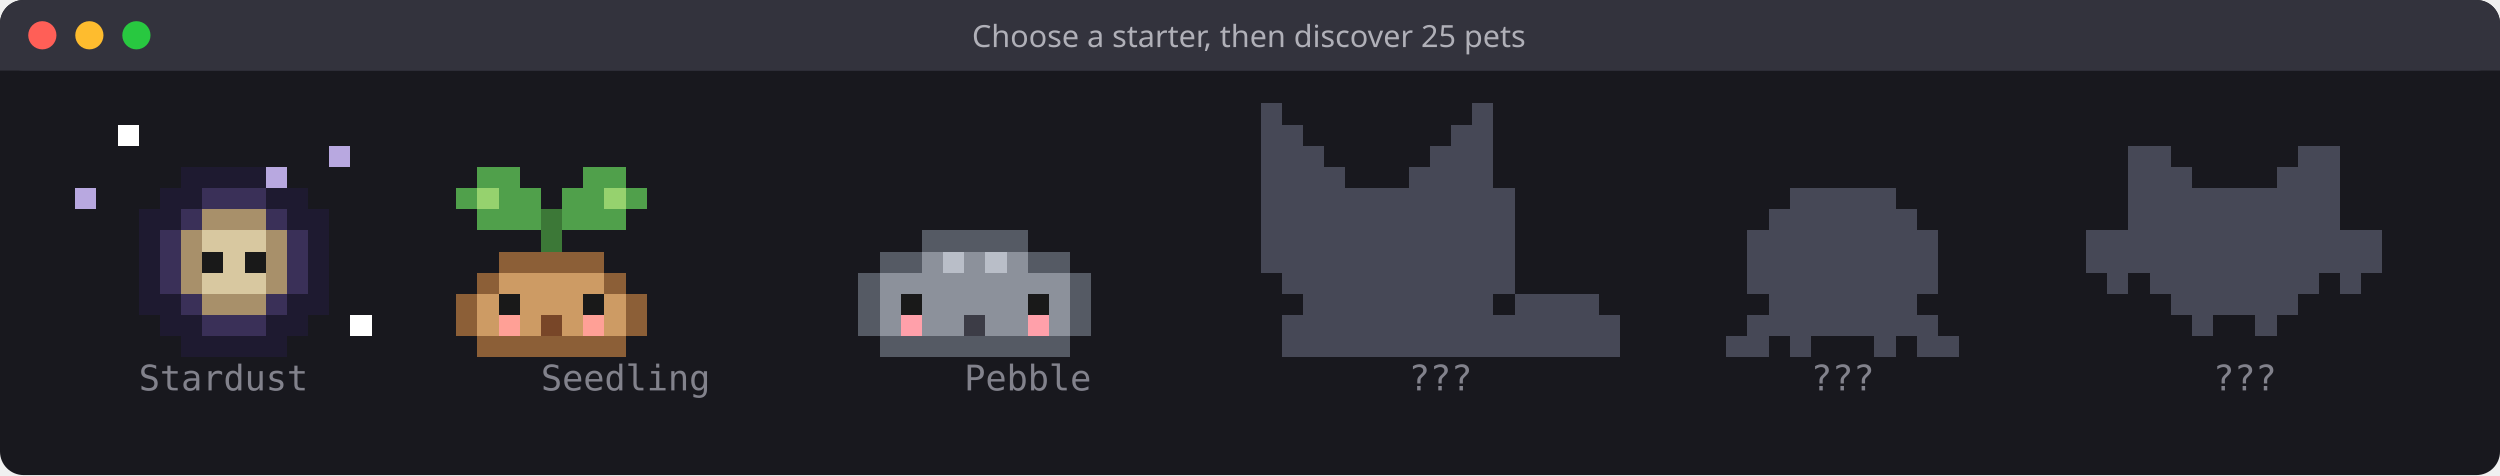
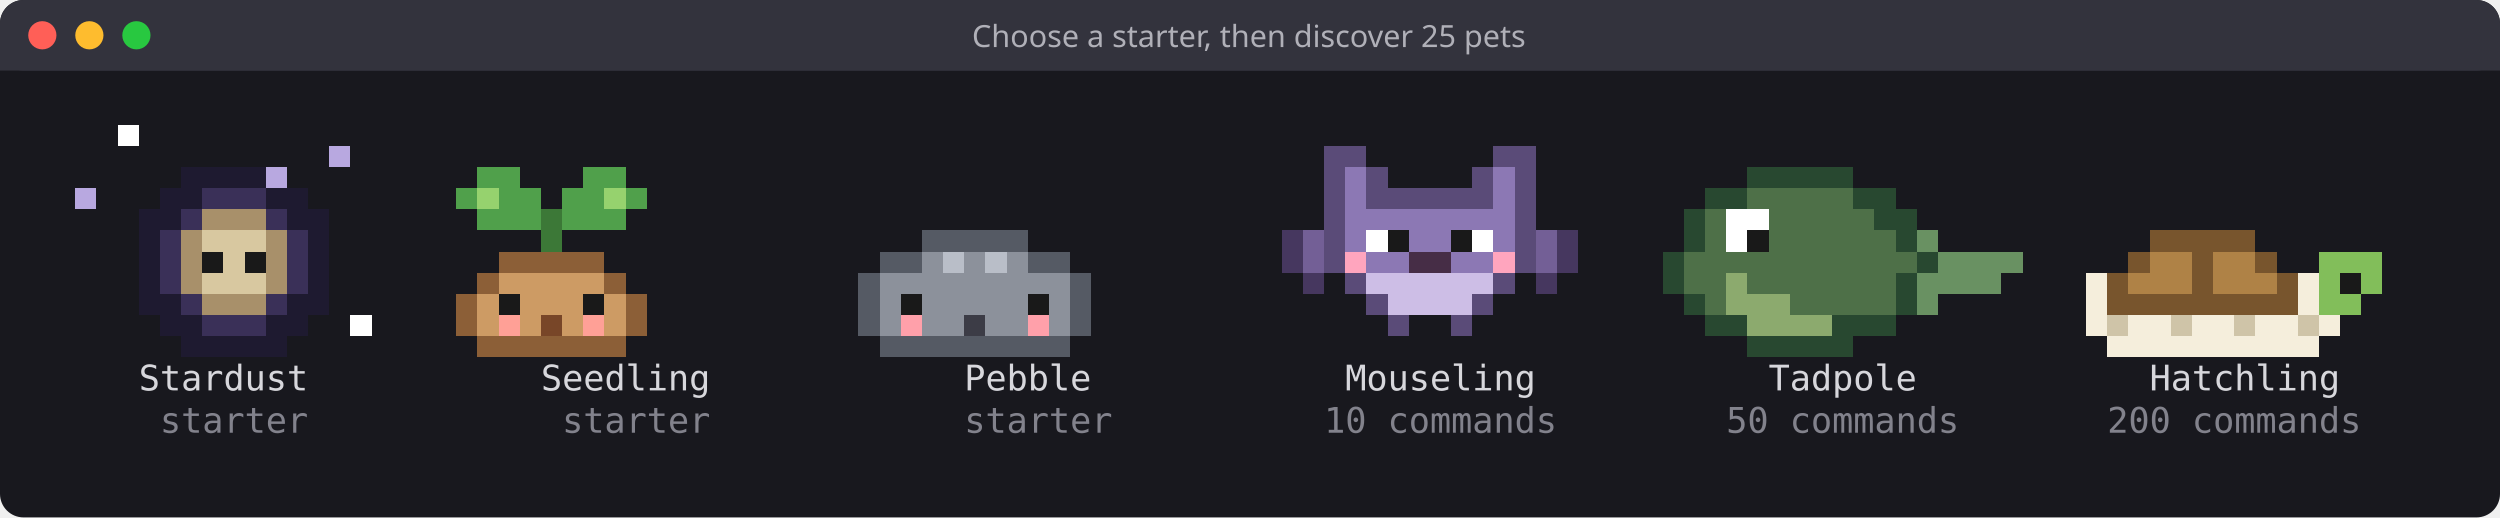
- <svg xmlns="http://www.w3.org/2000/svg" width="1063" height="202" viewBox="0 0 1063 202">
-   <rect width="1063" height="202" rx="10" fill="#18181e" />
+ <svg xmlns="http://www.w3.org/2000/svg" width="1063" height="220" viewBox="0 0 1063 220">
+   <rect width="1063" height="220" rx="10" fill="#18181e" />
  <rect width="1063" height="30" rx="10" fill="#33333d" />
  <rect y="20" width="1063" height="10" fill="#33333d" />
  <circle cx="18" cy="15" r="6" fill="#ff5f57" />
  <circle cx="38" cy="15" r="6" fill="#febc2e" />
  <circle cx="58" cy="15" r="6" fill="#28c840" />
  <text x="531" y="20" fill="#b0b0b8" font-family="sans-serif" font-size="13" text-anchor="middle">Choose a starter, then discover 25 pets</text>
  <g shape-rendering="crispEdges">
    <rect x="50" y="53" width="9" height="9" fill="#ffffff" />
-     <rect x="536" y="44" width="9" height="18" fill="#464856" />
-     <rect x="536" y="44" width="9" height="9" fill="#464856" />
-     <rect x="545" y="53" width="9" height="9" fill="#464856" />
-     <rect x="617" y="53" width="9" height="9" fill="#464856" />
-     <rect x="626" y="44" width="9" height="18" fill="#464856" />
-     <rect x="626" y="44" width="9" height="9" fill="#464856" />
    <rect x="77" y="71" width="9" height="9" fill="#1e1a30" />
    <rect x="86" y="71" width="9" height="9" fill="#1e1a30" />
    <rect x="95" y="71" width="9" height="9" fill="#1e1a30" />
    <rect x="104" y="71" width="9" height="9" fill="#1e1a30" />
    <rect x="113" y="71" width="9" height="9" fill="#b8a8e0" />
    <rect x="140" y="62" width="9" height="9" fill="#b8a8e0" />
    <rect x="203" y="71" width="9" height="9" fill="#50a04b" />
    <rect x="212" y="71" width="9" height="9" fill="#50a04b" />
    <rect x="248" y="71" width="9" height="9" fill="#50a04b" />
    <rect x="257" y="71" width="9" height="9" fill="#50a04b" />
-     <rect x="536" y="62" width="9" height="18" fill="#464856" />
-     <rect x="536" y="62" width="9" height="9" fill="#464856" />
-     <rect x="545" y="62" width="9" height="18" fill="#464856" />
-     <rect x="545" y="62" width="9" height="9" fill="#464856" />
-     <rect x="554" y="62" width="9" height="18" fill="#464856" />
-     <rect x="554" y="62" width="9" height="9" fill="#464856" />
-     <rect x="563" y="71" width="9" height="9" fill="#464856" />
-     <rect x="599" y="71" width="9" height="9" fill="#464856" />
-     <rect x="608" y="62" width="9" height="18" fill="#464856" />
-     <rect x="608" y="62" width="9" height="9" fill="#464856" />
-     <rect x="617" y="62" width="9" height="18" fill="#464856" />
-     <rect x="617" y="62" width="9" height="9" fill="#464856" />
-     <rect x="626" y="62" width="9" height="18" fill="#464856" />
-     <rect x="626" y="62" width="9" height="9" fill="#464856" />
-     <rect x="905" y="62" width="9" height="18" fill="#464856" />
-     <rect x="905" y="62" width="9" height="9" fill="#464856" />
-     <rect x="914" y="62" width="9" height="18" fill="#464856" />
-     <rect x="914" y="62" width="9" height="9" fill="#464856" />
-     <rect x="923" y="71" width="9" height="9" fill="#464856" />
-     <rect x="968" y="71" width="9" height="9" fill="#464856" />
-     <rect x="977" y="62" width="9" height="18" fill="#464856" />
-     <rect x="977" y="62" width="9" height="9" fill="#464856" />
-     <rect x="986" y="62" width="9" height="18" fill="#464856" />
-     <rect x="986" y="62" width="9" height="9" fill="#464856" />
+     <rect x="563" y="62" width="9" height="18" fill="#5a4b78" />
+     <rect x="563" y="62" width="9" height="9" fill="#5a4b78" />
+     <rect x="572" y="62" width="9" height="18" fill="#8c78b4" />
+     <rect x="572" y="62" width="9" height="9" fill="#5a4b78" />
+     <rect x="581" y="71" width="9" height="9" fill="#5a4b78" />
+     <rect x="626" y="71" width="9" height="9" fill="#5a4b78" />
+     <rect x="635" y="62" width="9" height="18" fill="#8c78b4" />
+     <rect x="635" y="62" width="9" height="9" fill="#5a4b78" />
+     <rect x="644" y="62" width="9" height="18" fill="#5a4b78" />
+     <rect x="644" y="62" width="9" height="9" fill="#5a4b78" />
+     <rect x="743" y="71" width="9" height="9" fill="#284830" />
+     <rect x="752" y="71" width="9" height="9" fill="#284830" />
+     <rect x="761" y="71" width="9" height="9" fill="#284830" />
+     <rect x="770" y="71" width="9" height="9" fill="#284830" />
+     <rect x="779" y="71" width="9" height="9" fill="#284830" />
    <rect x="32" y="80" width="9" height="9" fill="#b8a8e0" />
    <rect x="59" y="89" width="9" height="9" fill="#1e1a30" />
    <rect x="68" y="80" width="9" height="18" fill="#1e1a30" />
    <rect x="68" y="80" width="9" height="9" fill="#1e1a30" />
    <rect x="77" y="80" width="9" height="18" fill="#3a3058" />
    <rect x="77" y="80" width="9" height="9" fill="#1e1a30" />
    <rect x="86" y="80" width="9" height="18" fill="#a8906a" />
    <rect x="86" y="80" width="9" height="9" fill="#3a3058" />
    <rect x="95" y="80" width="9" height="18" fill="#a8906a" />
    <rect x="95" y="80" width="9" height="9" fill="#3a3058" />
    <rect x="104" y="80" width="9" height="18" fill="#a8906a" />
    <rect x="104" y="80" width="9" height="9" fill="#3a3058" />
    <rect x="113" y="80" width="9" height="18" fill="#3a3058" />
    <rect x="113" y="80" width="9" height="9" fill="#1e1a30" />
    <rect x="122" y="80" width="9" height="18" fill="#1e1a30" />
    <rect x="122" y="80" width="9" height="9" fill="#1e1a30" />
    <rect x="131" y="89" width="9" height="9" fill="#1e1a30" />
    <rect x="194" y="80" width="9" height="9" fill="#50a04b" />
    <rect x="203" y="80" width="9" height="18" fill="#50a04b" />
    <rect x="203" y="80" width="9" height="9" fill="#96d26e" />
    <rect x="212" y="80" width="9" height="18" fill="#50a04b" />
    <rect x="212" y="80" width="9" height="9" fill="#50a04b" />
    <rect x="221" y="80" width="9" height="18" fill="#50a04b" />
    <rect x="221" y="80" width="9" height="9" fill="#50a04b" />
    <rect x="230" y="89" width="9" height="9" fill="#3c7837" />
    <rect x="239" y="80" width="9" height="18" fill="#50a04b" />
    <rect x="239" y="80" width="9" height="9" fill="#50a04b" />
    <rect x="248" y="80" width="9" height="18" fill="#50a04b" />
    <rect x="248" y="80" width="9" height="9" fill="#50a04b" />
    <rect x="257" y="80" width="9" height="18" fill="#50a04b" />
    <rect x="257" y="80" width="9" height="9" fill="#96d26e" />
    <rect x="266" y="80" width="9" height="9" fill="#50a04b" />
-     <rect x="536" y="80" width="9" height="18" fill="#464856" />
-     <rect x="536" y="80" width="9" height="9" fill="#464856" />
-     <rect x="545" y="80" width="9" height="18" fill="#464856" />
-     <rect x="545" y="80" width="9" height="9" fill="#464856" />
-     <rect x="554" y="80" width="9" height="18" fill="#464856" />
-     <rect x="554" y="80" width="9" height="9" fill="#464856" />
-     <rect x="563" y="80" width="9" height="18" fill="#464856" />
-     <rect x="563" y="80" width="9" height="9" fill="#464856" />
-     <rect x="572" y="80" width="9" height="18" fill="#464856" />
-     <rect x="572" y="80" width="9" height="9" fill="#464856" />
-     <rect x="581" y="80" width="9" height="18" fill="#464856" />
-     <rect x="581" y="80" width="9" height="9" fill="#464856" />
-     <rect x="590" y="80" width="9" height="18" fill="#464856" />
-     <rect x="590" y="80" width="9" height="9" fill="#464856" />
-     <rect x="599" y="80" width="9" height="18" fill="#464856" />
-     <rect x="599" y="80" width="9" height="9" fill="#464856" />
-     <rect x="608" y="80" width="9" height="18" fill="#464856" />
-     <rect x="608" y="80" width="9" height="9" fill="#464856" />
-     <rect x="617" y="80" width="9" height="18" fill="#464856" />
-     <rect x="617" y="80" width="9" height="9" fill="#464856" />
-     <rect x="626" y="80" width="9" height="18" fill="#464856" />
-     <rect x="626" y="80" width="9" height="9" fill="#464856" />
-     <rect x="635" y="80" width="9" height="18" fill="#464856" />
-     <rect x="635" y="80" width="9" height="9" fill="#464856" />
-     <rect x="752" y="89" width="9" height="9" fill="#464856" />
-     <rect x="761" y="80" width="9" height="18" fill="#464856" />
-     <rect x="761" y="80" width="9" height="9" fill="#464856" />
-     <rect x="770" y="80" width="9" height="18" fill="#464856" />
-     <rect x="770" y="80" width="9" height="9" fill="#464856" />
-     <rect x="779" y="80" width="9" height="18" fill="#464856" />
-     <rect x="779" y="80" width="9" height="9" fill="#464856" />
-     <rect x="788" y="80" width="9" height="18" fill="#464856" />
-     <rect x="788" y="80" width="9" height="9" fill="#464856" />
-     <rect x="797" y="80" width="9" height="18" fill="#464856" />
-     <rect x="797" y="80" width="9" height="9" fill="#464856" />
-     <rect x="806" y="89" width="9" height="9" fill="#464856" />
-     <rect x="905" y="80" width="9" height="18" fill="#464856" />
-     <rect x="905" y="80" width="9" height="9" fill="#464856" />
-     <rect x="914" y="80" width="9" height="18" fill="#464856" />
-     <rect x="914" y="80" width="9" height="9" fill="#464856" />
-     <rect x="923" y="80" width="9" height="18" fill="#464856" />
-     <rect x="923" y="80" width="9" height="9" fill="#464856" />
-     <rect x="932" y="80" width="9" height="18" fill="#464856" />
-     <rect x="932" y="80" width="9" height="9" fill="#464856" />
-     <rect x="941" y="80" width="9" height="18" fill="#464856" />
-     <rect x="941" y="80" width="9" height="9" fill="#464856" />
-     <rect x="950" y="80" width="9" height="18" fill="#464856" />
-     <rect x="950" y="80" width="9" height="9" fill="#464856" />
-     <rect x="959" y="80" width="9" height="18" fill="#464856" />
-     <rect x="959" y="80" width="9" height="9" fill="#464856" />
-     <rect x="968" y="80" width="9" height="18" fill="#464856" />
-     <rect x="968" y="80" width="9" height="9" fill="#464856" />
-     <rect x="977" y="80" width="9" height="18" fill="#464856" />
-     <rect x="977" y="80" width="9" height="9" fill="#464856" />
-     <rect x="986" y="80" width="9" height="18" fill="#464856" />
-     <rect x="986" y="80" width="9" height="9" fill="#464856" />
+     <rect x="563" y="80" width="9" height="18" fill="#5a4b78" />
+     <rect x="563" y="80" width="9" height="9" fill="#5a4b78" />
+     <rect x="572" y="80" width="9" height="18" fill="#8c78b4" />
+     <rect x="572" y="80" width="9" height="9" fill="#8c78b4" />
+     <rect x="581" y="80" width="9" height="18" fill="#8c78b4" />
+     <rect x="581" y="80" width="9" height="9" fill="#5a4b78" />
+     <rect x="590" y="80" width="9" height="18" fill="#8c78b4" />
+     <rect x="590" y="80" width="9" height="9" fill="#5a4b78" />
+     <rect x="599" y="80" width="9" height="18" fill="#8c78b4" />
+     <rect x="599" y="80" width="9" height="9" fill="#5a4b78" />
+     <rect x="608" y="80" width="9" height="18" fill="#8c78b4" />
+     <rect x="608" y="80" width="9" height="9" fill="#5a4b78" />
+     <rect x="617" y="80" width="9" height="18" fill="#8c78b4" />
+     <rect x="617" y="80" width="9" height="9" fill="#5a4b78" />
+     <rect x="626" y="80" width="9" height="18" fill="#8c78b4" />
+     <rect x="626" y="80" width="9" height="9" fill="#5a4b78" />
+     <rect x="635" y="80" width="9" height="18" fill="#8c78b4" />
+     <rect x="635" y="80" width="9" height="9" fill="#8c78b4" />
+     <rect x="644" y="80" width="9" height="18" fill="#5a4b78" />
+     <rect x="644" y="80" width="9" height="9" fill="#5a4b78" />
+     <rect x="716" y="89" width="9" height="9" fill="#284830" />
+     <rect x="725" y="80" width="9" height="18" fill="#4e7048" />
+     <rect x="725" y="80" width="9" height="9" fill="#284830" />
+     <rect x="734" y="80" width="9" height="18" fill="#ffffff" />
+     <rect x="734" y="80" width="9" height="9" fill="#284830" />
+     <rect x="743" y="80" width="9" height="18" fill="#ffffff" />
+     <rect x="743" y="80" width="9" height="9" fill="#4e7048" />
+     <rect x="752" y="80" width="9" height="18" fill="#4e7048" />
+     <rect x="752" y="80" width="9" height="9" fill="#4e7048" />
+     <rect x="761" y="80" width="9" height="18" fill="#4e7048" />
+     <rect x="761" y="80" width="9" height="9" fill="#4e7048" />
+     <rect x="770" y="80" width="9" height="18" fill="#4e7048" />
+     <rect x="770" y="80" width="9" height="9" fill="#4e7048" />
+     <rect x="779" y="80" width="9" height="18" fill="#4e7048" />
+     <rect x="779" y="80" width="9" height="9" fill="#4e7048" />
+     <rect x="788" y="80" width="9" height="18" fill="#4e7048" />
+     <rect x="788" y="80" width="9" height="9" fill="#284830" />
+     <rect x="797" y="80" width="9" height="18" fill="#284830" />
+     <rect x="797" y="80" width="9" height="9" fill="#284830" />
+     <rect x="806" y="89" width="9" height="9" fill="#284830" />
    <rect x="59" y="98" width="9" height="18" fill="#1e1a30" />
    <rect x="59" y="98" width="9" height="9" fill="#1e1a30" />
    <rect x="68" y="98" width="9" height="18" fill="#3a3058" />
    <rect x="68" y="98" width="9" height="9" fill="#3a3058" />
    <rect x="77" y="98" width="9" height="18" fill="#a8906a" />
    <rect x="77" y="98" width="9" height="9" fill="#a8906a" />
    <rect x="86" y="98" width="9" height="18" fill="#191919" />
    <rect x="86" y="98" width="9" height="9" fill="#d8c8a0" />
    <rect x="95" y="98" width="9" height="18" fill="#d8c8a0" />
    <rect x="95" y="98" width="9" height="9" fill="#d8c8a0" />
    <rect x="104" y="98" width="9" height="18" fill="#191919" />
    <rect x="104" y="98" width="9" height="9" fill="#d8c8a0" />
    <rect x="113" y="98" width="9" height="18" fill="#a8906a" />
    <rect x="113" y="98" width="9" height="9" fill="#a8906a" />
    <rect x="122" y="98" width="9" height="18" fill="#3a3058" />
    <rect x="122" y="98" width="9" height="9" fill="#3a3058" />
    <rect x="131" y="98" width="9" height="18" fill="#1e1a30" />
    <rect x="131" y="98" width="9" height="9" fill="#1e1a30" />
    <rect x="212" y="107" width="9" height="9" fill="#8c5f37" />
    <rect x="221" y="107" width="9" height="9" fill="#8c5f37" />
    <rect x="230" y="98" width="9" height="18" fill="#8c5f37" />
    <rect x="230" y="98" width="9" height="9" fill="#3c7837" />
    <rect x="239" y="107" width="9" height="9" fill="#8c5f37" />
    <rect x="248" y="107" width="9" height="9" fill="#8c5f37" />
    <rect x="374" y="107" width="9" height="9" fill="#555a64" />
    <rect x="383" y="107" width="9" height="9" fill="#555a64" />
    <rect x="392" y="98" width="9" height="18" fill="#8c919b" />
    <rect x="392" y="98" width="9" height="9" fill="#555a64" />
    <rect x="401" y="98" width="9" height="18" fill="#b9bec8" />
    <rect x="401" y="98" width="9" height="9" fill="#555a64" />
    <rect x="410" y="98" width="9" height="18" fill="#8c919b" />
    <rect x="410" y="98" width="9" height="9" fill="#555a64" />
    <rect x="419" y="98" width="9" height="18" fill="#b9bec8" />
    <rect x="419" y="98" width="9" height="9" fill="#555a64" />
    <rect x="428" y="98" width="9" height="18" fill="#8c919b" />
    <rect x="428" y="98" width="9" height="9" fill="#555a64" />
    <rect x="437" y="107" width="9" height="9" fill="#555a64" />
    <rect x="446" y="107" width="9" height="9" fill="#555a64" />
-     <rect x="536" y="98" width="9" height="18" fill="#464856" />
-     <rect x="536" y="98" width="9" height="9" fill="#464856" />
-     <rect x="545" y="98" width="9" height="18" fill="#464856" />
-     <rect x="545" y="98" width="9" height="9" fill="#464856" />
-     <rect x="554" y="98" width="9" height="18" fill="#464856" />
-     <rect x="554" y="98" width="9" height="9" fill="#464856" />
-     <rect x="563" y="98" width="9" height="18" fill="#464856" />
-     <rect x="563" y="98" width="9" height="9" fill="#464856" />
-     <rect x="572" y="98" width="9" height="18" fill="#464856" />
-     <rect x="572" y="98" width="9" height="9" fill="#464856" />
-     <rect x="581" y="98" width="9" height="18" fill="#464856" />
-     <rect x="581" y="98" width="9" height="9" fill="#464856" />
-     <rect x="590" y="98" width="9" height="18" fill="#464856" />
-     <rect x="590" y="98" width="9" height="9" fill="#464856" />
-     <rect x="599" y="98" width="9" height="18" fill="#464856" />
-     <rect x="599" y="98" width="9" height="9" fill="#464856" />
-     <rect x="608" y="98" width="9" height="18" fill="#464856" />
-     <rect x="608" y="98" width="9" height="9" fill="#464856" />
-     <rect x="617" y="98" width="9" height="18" fill="#464856" />
-     <rect x="617" y="98" width="9" height="9" fill="#464856" />
-     <rect x="626" y="98" width="9" height="18" fill="#464856" />
-     <rect x="626" y="98" width="9" height="9" fill="#464856" />
-     <rect x="635" y="98" width="9" height="18" fill="#464856" />
-     <rect x="635" y="98" width="9" height="9" fill="#464856" />
-     <rect x="743" y="98" width="9" height="18" fill="#464856" />
-     <rect x="743" y="98" width="9" height="9" fill="#464856" />
-     <rect x="752" y="98" width="9" height="18" fill="#464856" />
-     <rect x="752" y="98" width="9" height="9" fill="#464856" />
-     <rect x="761" y="98" width="9" height="18" fill="#464856" />
-     <rect x="761" y="98" width="9" height="9" fill="#464856" />
-     <rect x="770" y="98" width="9" height="18" fill="#464856" />
-     <rect x="770" y="98" width="9" height="9" fill="#464856" />
-     <rect x="779" y="98" width="9" height="18" fill="#464856" />
-     <rect x="779" y="98" width="9" height="9" fill="#464856" />
-     <rect x="788" y="98" width="9" height="18" fill="#464856" />
-     <rect x="788" y="98" width="9" height="9" fill="#464856" />
-     <rect x="797" y="98" width="9" height="18" fill="#464856" />
-     <rect x="797" y="98" width="9" height="9" fill="#464856" />
-     <rect x="806" y="98" width="9" height="18" fill="#464856" />
-     <rect x="806" y="98" width="9" height="9" fill="#464856" />
-     <rect x="815" y="98" width="9" height="18" fill="#464856" />
-     <rect x="815" y="98" width="9" height="9" fill="#464856" />
-     <rect x="887" y="98" width="9" height="18" fill="#464856" />
-     <rect x="887" y="98" width="9" height="9" fill="#464856" />
-     <rect x="896" y="98" width="9" height="18" fill="#464856" />
-     <rect x="896" y="98" width="9" height="9" fill="#464856" />
-     <rect x="905" y="98" width="9" height="18" fill="#464856" />
-     <rect x="905" y="98" width="9" height="9" fill="#464856" />
-     <rect x="914" y="98" width="9" height="18" fill="#464856" />
-     <rect x="914" y="98" width="9" height="9" fill="#464856" />
-     <rect x="923" y="98" width="9" height="18" fill="#464856" />
-     <rect x="923" y="98" width="9" height="9" fill="#464856" />
-     <rect x="932" y="98" width="9" height="18" fill="#464856" />
-     <rect x="932" y="98" width="9" height="9" fill="#464856" />
-     <rect x="941" y="98" width="9" height="18" fill="#464856" />
-     <rect x="941" y="98" width="9" height="9" fill="#464856" />
-     <rect x="950" y="98" width="9" height="18" fill="#464856" />
-     <rect x="950" y="98" width="9" height="9" fill="#464856" />
-     <rect x="959" y="98" width="9" height="18" fill="#464856" />
-     <rect x="959" y="98" width="9" height="9" fill="#464856" />
-     <rect x="968" y="98" width="9" height="18" fill="#464856" />
-     <rect x="968" y="98" width="9" height="9" fill="#464856" />
-     <rect x="977" y="98" width="9" height="18" fill="#464856" />
-     <rect x="977" y="98" width="9" height="9" fill="#464856" />
-     <rect x="986" y="98" width="9" height="18" fill="#464856" />
-     <rect x="986" y="98" width="9" height="9" fill="#464856" />
-     <rect x="995" y="98" width="9" height="18" fill="#464856" />
-     <rect x="995" y="98" width="9" height="9" fill="#464856" />
-     <rect x="1004" y="98" width="9" height="18" fill="#464856" />
-     <rect x="1004" y="98" width="9" height="9" fill="#464856" />
+     <rect x="545" y="98" width="9" height="18" fill="#46375f" />
+     <rect x="545" y="98" width="9" height="9" fill="#46375f" />
+     <rect x="554" y="98" width="9" height="18" fill="#735f96" />
+     <rect x="554" y="98" width="9" height="9" fill="#735f96" />
+     <rect x="563" y="98" width="9" height="18" fill="#5a4b78" />
+     <rect x="563" y="98" width="9" height="9" fill="#5a4b78" />
+     <rect x="572" y="98" width="9" height="18" fill="#ffa5be" />
+     <rect x="572" y="98" width="9" height="9" fill="#8c78b4" />
+     <rect x="581" y="98" width="9" height="18" fill="#8c78b4" />
+     <rect x="581" y="98" width="9" height="9" fill="#ffffff" />
+     <rect x="590" y="98" width="9" height="18" fill="#8c78b4" />
+     <rect x="590" y="98" width="9" height="9" fill="#191919" />
+     <rect x="599" y="98" width="9" height="18" fill="#462d46" />
+     <rect x="599" y="98" width="9" height="9" fill="#8c78b4" />
+     <rect x="608" y="98" width="9" height="18" fill="#462d46" />
+     <rect x="608" y="98" width="9" height="9" fill="#8c78b4" />
+     <rect x="617" y="98" width="9" height="18" fill="#8c78b4" />
+     <rect x="617" y="98" width="9" height="9" fill="#191919" />
+     <rect x="626" y="98" width="9" height="18" fill="#8c78b4" />
+     <rect x="626" y="98" width="9" height="9" fill="#ffffff" />
+     <rect x="635" y="98" width="9" height="18" fill="#ffa5be" />
+     <rect x="635" y="98" width="9" height="9" fill="#8c78b4" />
+     <rect x="644" y="98" width="9" height="18" fill="#5a4b78" />
+     <rect x="644" y="98" width="9" height="9" fill="#5a4b78" />
+     <rect x="653" y="98" width="9" height="18" fill="#735f96" />
+     <rect x="653" y="98" width="9" height="9" fill="#735f96" />
+     <rect x="662" y="98" width="9" height="18" fill="#46375f" />
+     <rect x="662" y="98" width="9" height="9" fill="#46375f" />
+     <rect x="707" y="107" width="9" height="9" fill="#284830" />
+     <rect x="716" y="98" width="9" height="18" fill="#4e7048" />
+     <rect x="716" y="98" width="9" height="9" fill="#284830" />
+     <rect x="725" y="98" width="9" height="18" fill="#4e7048" />
+     <rect x="725" y="98" width="9" height="9" fill="#4e7048" />
+     <rect x="734" y="98" width="9" height="18" fill="#4e7048" />
+     <rect x="734" y="98" width="9" height="9" fill="#ffffff" />
+     <rect x="743" y="98" width="9" height="18" fill="#4e7048" />
+     <rect x="743" y="98" width="9" height="9" fill="#191919" />
+     <rect x="752" y="98" width="9" height="18" fill="#4e7048" />
+     <rect x="752" y="98" width="9" height="9" fill="#4e7048" />
+     <rect x="761" y="98" width="9" height="18" fill="#4e7048" />
+     <rect x="761" y="98" width="9" height="9" fill="#4e7048" />
+     <rect x="770" y="98" width="9" height="18" fill="#4e7048" />
+     <rect x="770" y="98" width="9" height="9" fill="#4e7048" />
+     <rect x="779" y="98" width="9" height="18" fill="#4e7048" />
+     <rect x="779" y="98" width="9" height="9" fill="#4e7048" />
+     <rect x="788" y="98" width="9" height="18" fill="#4e7048" />
+     <rect x="788" y="98" width="9" height="9" fill="#4e7048" />
+     <rect x="797" y="98" width="9" height="18" fill="#4e7048" />
+     <rect x="797" y="98" width="9" height="9" fill="#4e7048" />
+     <rect x="806" y="98" width="9" height="18" fill="#4e7048" />
+     <rect x="806" y="98" width="9" height="9" fill="#284830" />
+     <rect x="815" y="98" width="9" height="18" fill="#284830" />
+     <rect x="815" y="98" width="9" height="9" fill="#699162" />
+     <rect x="824" y="107" width="9" height="9" fill="#699162" />
+     <rect x="833" y="107" width="9" height="9" fill="#699162" />
+     <rect x="842" y="107" width="9" height="9" fill="#699162" />
+     <rect x="851" y="107" width="9" height="9" fill="#699162" />
+     <rect x="905" y="107" width="9" height="9" fill="#78552d" />
+     <rect x="914" y="98" width="9" height="18" fill="#af8246" />
+     <rect x="914" y="98" width="9" height="9" fill="#78552d" />
+     <rect x="923" y="98" width="9" height="18" fill="#af8246" />
+     <rect x="923" y="98" width="9" height="9" fill="#78552d" />
+     <rect x="932" y="98" width="9" height="18" fill="#78552d" />
+     <rect x="932" y="98" width="9" height="9" fill="#78552d" />
+     <rect x="941" y="98" width="9" height="18" fill="#af8246" />
+     <rect x="941" y="98" width="9" height="9" fill="#78552d" />
+     <rect x="950" y="98" width="9" height="18" fill="#af8246" />
+     <rect x="950" y="98" width="9" height="9" fill="#78552d" />
+     <rect x="959" y="107" width="9" height="9" fill="#78552d" />
+     <rect x="986" y="107" width="9" height="9" fill="#82be5a" />
+     <rect x="995" y="107" width="9" height="9" fill="#82be5a" />
+     <rect x="1004" y="107" width="9" height="9" fill="#82be5a" />
    <rect x="59" y="116" width="9" height="18" fill="#1e1a30" />
    <rect x="59" y="116" width="9" height="9" fill="#1e1a30" />
    <rect x="68" y="116" width="9" height="18" fill="#1e1a30" />
    <rect x="68" y="116" width="9" height="9" fill="#3a3058" />
    <rect x="77" y="116" width="9" height="18" fill="#3a3058" />
    <rect x="77" y="116" width="9" height="9" fill="#a8906a" />
    <rect x="86" y="116" width="9" height="18" fill="#a8906a" />
    <rect x="86" y="116" width="9" height="9" fill="#d8c8a0" />
    <rect x="95" y="116" width="9" height="18" fill="#a8906a" />
    <rect x="95" y="116" width="9" height="9" fill="#d8c8a0" />
    <rect x="104" y="116" width="9" height="18" fill="#a8906a" />
    <rect x="104" y="116" width="9" height="9" fill="#d8c8a0" />
    <rect x="113" y="116" width="9" height="18" fill="#3a3058" />
    <rect x="113" y="116" width="9" height="9" fill="#a8906a" />
    <rect x="122" y="116" width="9" height="18" fill="#1e1a30" />
    <rect x="122" y="116" width="9" height="9" fill="#3a3058" />
    <rect x="131" y="116" width="9" height="18" fill="#1e1a30" />
    <rect x="131" y="116" width="9" height="9" fill="#1e1a30" />
    <rect x="194" y="125" width="9" height="9" fill="#8c5f37" />
    <rect x="203" y="116" width="9" height="18" fill="#cd9b64" />
    <rect x="203" y="116" width="9" height="9" fill="#8c5f37" />
    <rect x="212" y="116" width="9" height="18" fill="#191919" />
    <rect x="212" y="116" width="9" height="9" fill="#cd9b64" />
    <rect x="221" y="116" width="9" height="18" fill="#cd9b64" />
    <rect x="221" y="116" width="9" height="9" fill="#cd9b64" />
    <rect x="230" y="116" width="9" height="18" fill="#cd9b64" />
    <rect x="230" y="116" width="9" height="9" fill="#cd9b64" />
    <rect x="239" y="116" width="9" height="18" fill="#cd9b64" />
    <rect x="239" y="116" width="9" height="9" fill="#cd9b64" />
    <rect x="248" y="116" width="9" height="18" fill="#191919" />
    <rect x="248" y="116" width="9" height="9" fill="#cd9b64" />
    <rect x="257" y="116" width="9" height="18" fill="#cd9b64" />
    <rect x="257" y="116" width="9" height="9" fill="#8c5f37" />
    <rect x="266" y="125" width="9" height="9" fill="#8c5f37" />
    <rect x="365" y="116" width="9" height="18" fill="#555a64" />
    <rect x="365" y="116" width="9" height="9" fill="#555a64" />
    <rect x="374" y="116" width="9" height="18" fill="#8c919b" />
    <rect x="374" y="116" width="9" height="9" fill="#8c919b" />
    <rect x="383" y="116" width="9" height="18" fill="#191919" />
    <rect x="383" y="116" width="9" height="9" fill="#8c919b" />
    <rect x="392" y="116" width="9" height="18" fill="#8c919b" />
    <rect x="392" y="116" width="9" height="9" fill="#8c919b" />
    <rect x="401" y="116" width="9" height="18" fill="#8c919b" />
    <rect x="401" y="116" width="9" height="9" fill="#8c919b" />
    <rect x="410" y="116" width="9" height="18" fill="#8c919b" />
    <rect x="410" y="116" width="9" height="9" fill="#8c919b" />
    <rect x="419" y="116" width="9" height="18" fill="#8c919b" />
    <rect x="419" y="116" width="9" height="9" fill="#8c919b" />
    <rect x="428" y="116" width="9" height="18" fill="#8c919b" />
    <rect x="428" y="116" width="9" height="9" fill="#8c919b" />
    <rect x="437" y="116" width="9" height="18" fill="#191919" />
    <rect x="437" y="116" width="9" height="9" fill="#8c919b" />
    <rect x="446" y="116" width="9" height="18" fill="#8c919b" />
    <rect x="446" y="116" width="9" height="9" fill="#8c919b" />
    <rect x="455" y="116" width="9" height="18" fill="#555a64" />
    <rect x="455" y="116" width="9" height="9" fill="#555a64" />
-     <rect x="545" y="116" width="9" height="9" fill="#464856" />
-     <rect x="554" y="116" width="9" height="18" fill="#464856" />
-     <rect x="554" y="116" width="9" height="9" fill="#464856" />
-     <rect x="563" y="116" width="9" height="18" fill="#464856" />
-     <rect x="563" y="116" width="9" height="9" fill="#464856" />
-     <rect x="572" y="116" width="9" height="18" fill="#464856" />
-     <rect x="572" y="116" width="9" height="9" fill="#464856" />
-     <rect x="581" y="116" width="9" height="18" fill="#464856" />
-     <rect x="581" y="116" width="9" height="9" fill="#464856" />
-     <rect x="590" y="116" width="9" height="18" fill="#464856" />
-     <rect x="590" y="116" width="9" height="9" fill="#464856" />
-     <rect x="599" y="116" width="9" height="18" fill="#464856" />
-     <rect x="599" y="116" width="9" height="9" fill="#464856" />
-     <rect x="608" y="116" width="9" height="18" fill="#464856" />
-     <rect x="608" y="116" width="9" height="9" fill="#464856" />
-     <rect x="617" y="116" width="9" height="18" fill="#464856" />
-     <rect x="617" y="116" width="9" height="9" fill="#464856" />
-     <rect x="626" y="116" width="9" height="18" fill="#464856" />
-     <rect x="626" y="116" width="9" height="9" fill="#464856" />
-     <rect x="635" y="116" width="9" height="9" fill="#464856" />
-     <rect x="644" y="125" width="9" height="9" fill="#464856" />
-     <rect x="653" y="125" width="9" height="9" fill="#464856" />
-     <rect x="662" y="125" width="9" height="9" fill="#464856" />
-     <rect x="671" y="125" width="9" height="9" fill="#464856" />
-     <rect x="743" y="116" width="9" height="9" fill="#464856" />
-     <rect x="752" y="116" width="9" height="18" fill="#464856" />
-     <rect x="752" y="116" width="9" height="9" fill="#464856" />
-     <rect x="761" y="116" width="9" height="18" fill="#464856" />
-     <rect x="761" y="116" width="9" height="9" fill="#464856" />
-     <rect x="770" y="116" width="9" height="18" fill="#464856" />
-     <rect x="770" y="116" width="9" height="9" fill="#464856" />
-     <rect x="779" y="116" width="9" height="18" fill="#464856" />
-     <rect x="779" y="116" width="9" height="9" fill="#464856" />
-     <rect x="788" y="116" width="9" height="18" fill="#464856" />
-     <rect x="788" y="116" width="9" height="9" fill="#464856" />
-     <rect x="797" y="116" width="9" height="18" fill="#464856" />
-     <rect x="797" y="116" width="9" height="9" fill="#464856" />
-     <rect x="806" y="116" width="9" height="18" fill="#464856" />
-     <rect x="806" y="116" width="9" height="9" fill="#464856" />
-     <rect x="815" y="116" width="9" height="9" fill="#464856" />
-     <rect x="896" y="116" width="9" height="9" fill="#464856" />
-     <rect x="914" y="116" width="9" height="9" fill="#464856" />
-     <rect x="923" y="116" width="9" height="18" fill="#464856" />
-     <rect x="923" y="116" width="9" height="9" fill="#464856" />
-     <rect x="932" y="116" width="9" height="18" fill="#464856" />
-     <rect x="932" y="116" width="9" height="9" fill="#464856" />
-     <rect x="941" y="116" width="9" height="18" fill="#464856" />
-     <rect x="941" y="116" width="9" height="9" fill="#464856" />
-     <rect x="950" y="116" width="9" height="18" fill="#464856" />
-     <rect x="950" y="116" width="9" height="9" fill="#464856" />
-     <rect x="959" y="116" width="9" height="18" fill="#464856" />
-     <rect x="959" y="116" width="9" height="9" fill="#464856" />
-     <rect x="968" y="116" width="9" height="18" fill="#464856" />
-     <rect x="968" y="116" width="9" height="9" fill="#464856" />
-     <rect x="977" y="116" width="9" height="9" fill="#464856" />
-     <rect x="995" y="116" width="9" height="9" fill="#464856" />
+     <rect x="554" y="116" width="9" height="9" fill="#46375f" />
+     <rect x="572" y="116" width="9" height="9" fill="#5a4b78" />
+     <rect x="581" y="116" width="9" height="18" fill="#5a4b78" />
+     <rect x="581" y="116" width="9" height="9" fill="#cdbee6" />
+     <rect x="590" y="116" width="9" height="18" fill="#cdbee6" />
+     <rect x="590" y="116" width="9" height="9" fill="#cdbee6" />
+     <rect x="599" y="116" width="9" height="18" fill="#cdbee6" />
+     <rect x="599" y="116" width="9" height="9" fill="#cdbee6" />
+     <rect x="608" y="116" width="9" height="18" fill="#cdbee6" />
+     <rect x="608" y="116" width="9" height="9" fill="#cdbee6" />
+     <rect x="617" y="116" width="9" height="18" fill="#cdbee6" />
+     <rect x="617" y="116" width="9" height="9" fill="#cdbee6" />
+     <rect x="626" y="116" width="9" height="18" fill="#5a4b78" />
+     <rect x="626" y="116" width="9" height="9" fill="#cdbee6" />
+     <rect x="635" y="116" width="9" height="9" fill="#5a4b78" />
+     <rect x="653" y="116" width="9" height="9" fill="#46375f" />
+     <rect x="707" y="116" width="9" height="9" fill="#284830" />
+     <rect x="716" y="116" width="9" height="18" fill="#284830" />
+     <rect x="716" y="116" width="9" height="9" fill="#4e7048" />
+     <rect x="725" y="116" width="9" height="18" fill="#4e7048" />
+     <rect x="725" y="116" width="9" height="9" fill="#4e7048" />
+     <rect x="734" y="116" width="9" height="18" fill="#8caa6e" />
+     <rect x="734" y="116" width="9" height="9" fill="#8caa6e" />
+     <rect x="743" y="116" width="9" height="18" fill="#8caa6e" />
+     <rect x="743" y="116" width="9" height="9" fill="#4e7048" />
+     <rect x="752" y="116" width="9" height="18" fill="#8caa6e" />
+     <rect x="752" y="116" width="9" height="9" fill="#4e7048" />
+     <rect x="761" y="116" width="9" height="18" fill="#4e7048" />
+     <rect x="761" y="116" width="9" height="9" fill="#4e7048" />
+     <rect x="770" y="116" width="9" height="18" fill="#4e7048" />
+     <rect x="770" y="116" width="9" height="9" fill="#4e7048" />
+     <rect x="779" y="116" width="9" height="18" fill="#4e7048" />
+     <rect x="779" y="116" width="9" height="9" fill="#4e7048" />
+     <rect x="788" y="116" width="9" height="18" fill="#4e7048" />
+     <rect x="788" y="116" width="9" height="9" fill="#4e7048" />
+     <rect x="797" y="116" width="9" height="18" fill="#4e7048" />
+     <rect x="797" y="116" width="9" height="9" fill="#4e7048" />
+     <rect x="806" y="116" width="9" height="18" fill="#284830" />
+     <rect x="806" y="116" width="9" height="9" fill="#284830" />
+     <rect x="815" y="116" width="9" height="18" fill="#699162" />
+     <rect x="815" y="116" width="9" height="9" fill="#699162" />
+     <rect x="824" y="116" width="9" height="9" fill="#699162" />
+     <rect x="833" y="116" width="9" height="9" fill="#699162" />
+     <rect x="842" y="116" width="9" height="9" fill="#699162" />
+     <rect x="887" y="116" width="9" height="18" fill="#f5eedc" />
+     <rect x="887" y="116" width="9" height="9" fill="#f5eedc" />
+     <rect x="896" y="116" width="9" height="18" fill="#78552d" />
+     <rect x="896" y="116" width="9" height="9" fill="#78552d" />
+     <rect x="905" y="116" width="9" height="18" fill="#78552d" />
+     <rect x="905" y="116" width="9" height="9" fill="#af8246" />
+     <rect x="914" y="116" width="9" height="18" fill="#78552d" />
+     <rect x="914" y="116" width="9" height="9" fill="#af8246" />
+     <rect x="923" y="116" width="9" height="18" fill="#78552d" />
+     <rect x="923" y="116" width="9" height="9" fill="#af8246" />
+     <rect x="932" y="116" width="9" height="18" fill="#78552d" />
+     <rect x="932" y="116" width="9" height="9" fill="#78552d" />
+     <rect x="941" y="116" width="9" height="18" fill="#78552d" />
+     <rect x="941" y="116" width="9" height="9" fill="#af8246" />
+     <rect x="950" y="116" width="9" height="18" fill="#78552d" />
+     <rect x="950" y="116" width="9" height="9" fill="#af8246" />
+     <rect x="959" y="116" width="9" height="18" fill="#78552d" />
+     <rect x="959" y="116" width="9" height="9" fill="#af8246" />
+     <rect x="968" y="116" width="9" height="18" fill="#78552d" />
+     <rect x="968" y="116" width="9" height="9" fill="#78552d" />
+     <rect x="977" y="116" width="9" height="18" fill="#f5eedc" />
+     <rect x="977" y="116" width="9" height="9" fill="#f5eedc" />
+     <rect x="986" y="116" width="9" height="18" fill="#82be5a" />
+     <rect x="986" y="116" width="9" height="9" fill="#82be5a" />
+     <rect x="995" y="116" width="9" height="18" fill="#82be5a" />
+     <rect x="995" y="116" width="9" height="9" fill="#191919" />
+     <rect x="1004" y="116" width="9" height="9" fill="#82be5a" />
    <rect x="68" y="134" width="9" height="9" fill="#1e1a30" />
    <rect x="77" y="134" width="9" height="18" fill="#1e1a30" />
    <rect x="77" y="134" width="9" height="9" fill="#1e1a30" />
    <rect x="86" y="134" width="9" height="18" fill="#1e1a30" />
    <rect x="86" y="134" width="9" height="9" fill="#3a3058" />
    <rect x="95" y="134" width="9" height="18" fill="#1e1a30" />
    <rect x="95" y="134" width="9" height="9" fill="#3a3058" />
    <rect x="104" y="134" width="9" height="18" fill="#1e1a30" />
    <rect x="104" y="134" width="9" height="9" fill="#3a3058" />
    <rect x="113" y="134" width="9" height="18" fill="#1e1a30" />
    <rect x="113" y="134" width="9" height="9" fill="#1e1a30" />
    <rect x="122" y="134" width="9" height="9" fill="#1e1a30" />
    <rect x="149" y="134" width="9" height="9" fill="#ffffff" />
    <rect x="194" y="134" width="9" height="9" fill="#8c5f37" />
    <rect x="203" y="134" width="9" height="18" fill="#8c5f37" />
    <rect x="203" y="134" width="9" height="9" fill="#cd9b64" />
    <rect x="212" y="134" width="9" height="18" fill="#8c5f37" />
    <rect x="212" y="134" width="9" height="9" fill="#ffa096" />
    <rect x="221" y="134" width="9" height="18" fill="#8c5f37" />
    <rect x="221" y="134" width="9" height="9" fill="#cd9b64" />
    <rect x="230" y="134" width="9" height="18" fill="#8c5f37" />
    <rect x="230" y="134" width="9" height="9" fill="#784628" />
    <rect x="239" y="134" width="9" height="18" fill="#8c5f37" />
    <rect x="239" y="134" width="9" height="9" fill="#cd9b64" />
    <rect x="248" y="134" width="9" height="18" fill="#8c5f37" />
    <rect x="248" y="134" width="9" height="9" fill="#ffa096" />
    <rect x="257" y="134" width="9" height="18" fill="#8c5f37" />
    <rect x="257" y="134" width="9" height="9" fill="#cd9b64" />
    <rect x="266" y="134" width="9" height="9" fill="#8c5f37" />
    <rect x="365" y="134" width="9" height="9" fill="#555a64" />
    <rect x="374" y="134" width="9" height="18" fill="#555a64" />
    <rect x="374" y="134" width="9" height="9" fill="#8c919b" />
    <rect x="383" y="134" width="9" height="18" fill="#555a64" />
    <rect x="383" y="134" width="9" height="9" fill="#ffa0aa" />
    <rect x="392" y="134" width="9" height="18" fill="#555a64" />
    <rect x="392" y="134" width="9" height="9" fill="#8c919b" />
    <rect x="401" y="134" width="9" height="18" fill="#555a64" />
    <rect x="401" y="134" width="9" height="9" fill="#8c919b" />
    <rect x="410" y="134" width="9" height="18" fill="#555a64" />
    <rect x="410" y="134" width="9" height="9" fill="#3c3c46" />
    <rect x="419" y="134" width="9" height="18" fill="#555a64" />
    <rect x="419" y="134" width="9" height="9" fill="#8c919b" />
    <rect x="428" y="134" width="9" height="18" fill="#555a64" />
    <rect x="428" y="134" width="9" height="9" fill="#8c919b" />
    <rect x="437" y="134" width="9" height="18" fill="#555a64" />
    <rect x="437" y="134" width="9" height="9" fill="#ffa0aa" />
    <rect x="446" y="134" width="9" height="18" fill="#555a64" />
    <rect x="446" y="134" width="9" height="9" fill="#8c919b" />
    <rect x="455" y="134" width="9" height="9" fill="#555a64" />
-     <rect x="545" y="134" width="9" height="18" fill="#464856" />
-     <rect x="545" y="134" width="9" height="9" fill="#464856" />
-     <rect x="554" y="134" width="9" height="18" fill="#464856" />
-     <rect x="554" y="134" width="9" height="9" fill="#464856" />
-     <rect x="563" y="134" width="9" height="18" fill="#464856" />
-     <rect x="563" y="134" width="9" height="9" fill="#464856" />
-     <rect x="572" y="134" width="9" height="18" fill="#464856" />
-     <rect x="572" y="134" width="9" height="9" fill="#464856" />
-     <rect x="581" y="134" width="9" height="18" fill="#464856" />
-     <rect x="581" y="134" width="9" height="9" fill="#464856" />
-     <rect x="590" y="134" width="9" height="18" fill="#464856" />
-     <rect x="590" y="134" width="9" height="9" fill="#464856" />
-     <rect x="599" y="134" width="9" height="18" fill="#464856" />
-     <rect x="599" y="134" width="9" height="9" fill="#464856" />
-     <rect x="608" y="134" width="9" height="18" fill="#464856" />
-     <rect x="608" y="134" width="9" height="9" fill="#464856" />
-     <rect x="617" y="134" width="9" height="18" fill="#464856" />
-     <rect x="617" y="134" width="9" height="9" fill="#464856" />
-     <rect x="626" y="134" width="9" height="18" fill="#464856" />
-     <rect x="626" y="134" width="9" height="9" fill="#464856" />
-     <rect x="635" y="134" width="9" height="18" fill="#464856" />
-     <rect x="635" y="134" width="9" height="9" fill="#464856" />
-     <rect x="644" y="134" width="9" height="18" fill="#464856" />
-     <rect x="644" y="134" width="9" height="9" fill="#464856" />
-     <rect x="653" y="134" width="9" height="18" fill="#464856" />
-     <rect x="653" y="134" width="9" height="9" fill="#464856" />
-     <rect x="662" y="134" width="9" height="18" fill="#464856" />
-     <rect x="662" y="134" width="9" height="9" fill="#464856" />
-     <rect x="671" y="134" width="9" height="18" fill="#464856" />
-     <rect x="671" y="134" width="9" height="9" fill="#464856" />
-     <rect x="680" y="134" width="9" height="18" fill="#464856" />
-     <rect x="680" y="134" width="9" height="9" fill="#464856" />
-     <rect x="734" y="143" width="9" height="9" fill="#464856" />
-     <rect x="743" y="134" width="9" height="18" fill="#464856" />
-     <rect x="743" y="134" width="9" height="9" fill="#464856" />
-     <rect x="752" y="134" width="9" height="9" fill="#464856" />
-     <rect x="761" y="134" width="9" height="18" fill="#464856" />
-     <rect x="761" y="134" width="9" height="9" fill="#464856" />
-     <rect x="770" y="134" width="9" height="9" fill="#464856" />
-     <rect x="779" y="134" width="9" height="9" fill="#464856" />
-     <rect x="788" y="134" width="9" height="9" fill="#464856" />
-     <rect x="797" y="134" width="9" height="18" fill="#464856" />
-     <rect x="797" y="134" width="9" height="9" fill="#464856" />
-     <rect x="806" y="134" width="9" height="9" fill="#464856" />
-     <rect x="815" y="134" width="9" height="18" fill="#464856" />
-     <rect x="815" y="134" width="9" height="9" fill="#464856" />
-     <rect x="824" y="143" width="9" height="9" fill="#464856" />
-     <rect x="932" y="134" width="9" height="9" fill="#464856" />
-     <rect x="959" y="134" width="9" height="9" fill="#464856" />
+     <rect x="590" y="134" width="9" height="9" fill="#5a4b78" />
+     <rect x="617" y="134" width="9" height="9" fill="#5a4b78" />
+     <rect x="725" y="134" width="9" height="9" fill="#284830" />
+     <rect x="734" y="134" width="9" height="9" fill="#284830" />
+     <rect x="743" y="134" width="9" height="18" fill="#284830" />
+     <rect x="743" y="134" width="9" height="9" fill="#8caa6e" />
+     <rect x="752" y="134" width="9" height="18" fill="#284830" />
+     <rect x="752" y="134" width="9" height="9" fill="#8caa6e" />
+     <rect x="761" y="134" width="9" height="18" fill="#284830" />
+     <rect x="761" y="134" width="9" height="9" fill="#8caa6e" />
+     <rect x="770" y="134" width="9" height="18" fill="#284830" />
+     <rect x="770" y="134" width="9" height="9" fill="#8caa6e" />
+     <rect x="779" y="134" width="9" height="18" fill="#284830" />
+     <rect x="779" y="134" width="9" height="9" fill="#284830" />
+     <rect x="788" y="134" width="9" height="9" fill="#284830" />
+     <rect x="797" y="134" width="9" height="9" fill="#284830" />
+     <rect x="887" y="134" width="9" height="9" fill="#f5eedc" />
+     <rect x="896" y="134" width="9" height="18" fill="#f5eedc" />
+     <rect x="896" y="134" width="9" height="9" fill="#cfc4a8" />
+     <rect x="905" y="134" width="9" height="18" fill="#f5eedc" />
+     <rect x="905" y="134" width="9" height="9" fill="#f5eedc" />
+     <rect x="914" y="134" width="9" height="18" fill="#f5eedc" />
+     <rect x="914" y="134" width="9" height="9" fill="#f5eedc" />
+     <rect x="923" y="134" width="9" height="18" fill="#f5eedc" />
+     <rect x="923" y="134" width="9" height="9" fill="#cfc4a8" />
+     <rect x="932" y="134" width="9" height="18" fill="#f5eedc" />
+     <rect x="932" y="134" width="9" height="9" fill="#f5eedc" />
+     <rect x="941" y="134" width="9" height="18" fill="#f5eedc" />
+     <rect x="941" y="134" width="9" height="9" fill="#f5eedc" />
+     <rect x="950" y="134" width="9" height="18" fill="#f5eedc" />
+     <rect x="950" y="134" width="9" height="9" fill="#cfc4a8" />
+     <rect x="959" y="134" width="9" height="18" fill="#f5eedc" />
+     <rect x="959" y="134" width="9" height="9" fill="#f5eedc" />
+     <rect x="968" y="134" width="9" height="18" fill="#f5eedc" />
+     <rect x="968" y="134" width="9" height="9" fill="#f5eedc" />
+     <rect x="977" y="134" width="9" height="18" fill="#f5eedc" />
+     <rect x="977" y="134" width="9" height="9" fill="#cfc4a8" />
+     <rect x="986" y="134" width="9" height="9" fill="#f5eedc" />
  </g>
  <g font-family="DejaVu Sans Mono, Menlo, Consolas, monospace" font-size="15">
-     <text x="59" y="166" fill="#82828c">S</text>
-     <text x="68" y="166" fill="#82828c">t</text>
-     <text x="77" y="166" fill="#82828c">a</text>
-     <text x="86" y="166" fill="#82828c">r</text>
-     <text x="95" y="166" fill="#82828c">d</text>
-     <text x="104" y="166" fill="#82828c">u</text>
-     <text x="113" y="166" fill="#82828c">s</text>
-     <text x="122" y="166" fill="#82828c">t</text>
-     <text x="230" y="166" fill="#82828c">S</text>
-     <text x="239" y="166" fill="#82828c">e</text>
-     <text x="248" y="166" fill="#82828c">e</text>
-     <text x="257" y="166" fill="#82828c">d</text>
-     <text x="266" y="166" fill="#82828c">l</text>
-     <text x="275" y="166" fill="#82828c">i</text>
-     <text x="284" y="166" fill="#82828c">n</text>
-     <text x="293" y="166" fill="#82828c">g</text>
-     <text x="410" y="166" fill="#82828c">P</text>
-     <text x="419" y="166" fill="#82828c">e</text>
-     <text x="428" y="166" fill="#82828c">b</text>
-     <text x="437" y="166" fill="#82828c">b</text>
-     <text x="446" y="166" fill="#82828c">l</text>
-     <text x="455" y="166" fill="#82828c">e</text>
-     <text x="599" y="166" fill="#82828c">?</text>
-     <text x="608" y="166" fill="#82828c">?</text>
-     <text x="617" y="166" fill="#82828c">?</text>
-     <text x="770" y="166" fill="#82828c">?</text>
-     <text x="779" y="166" fill="#82828c">?</text>
-     <text x="788" y="166" fill="#82828c">?</text>
-     <text x="941" y="166" fill="#82828c">?</text>
-     <text x="950" y="166" fill="#82828c">?</text>
-     <text x="959" y="166" fill="#82828c">?</text>
+     <text x="59" y="166" fill="#d7d7dc">S</text>
+     <text x="68" y="166" fill="#d7d7dc">t</text>
+     <text x="77" y="166" fill="#d7d7dc">a</text>
+     <text x="86" y="166" fill="#d7d7dc">r</text>
+     <text x="95" y="166" fill="#d7d7dc">d</text>
+     <text x="104" y="166" fill="#d7d7dc">u</text>
+     <text x="113" y="166" fill="#d7d7dc">s</text>
+     <text x="122" y="166" fill="#d7d7dc">t</text>
+     <text x="230" y="166" fill="#d7d7dc">S</text>
+     <text x="239" y="166" fill="#d7d7dc">e</text>
+     <text x="248" y="166" fill="#d7d7dc">e</text>
+     <text x="257" y="166" fill="#d7d7dc">d</text>
+     <text x="266" y="166" fill="#d7d7dc">l</text>
+     <text x="275" y="166" fill="#d7d7dc">i</text>
+     <text x="284" y="166" fill="#d7d7dc">n</text>
+     <text x="293" y="166" fill="#d7d7dc">g</text>
+     <text x="410" y="166" fill="#d7d7dc">P</text>
+     <text x="419" y="166" fill="#d7d7dc">e</text>
+     <text x="428" y="166" fill="#d7d7dc">b</text>
+     <text x="437" y="166" fill="#d7d7dc">b</text>
+     <text x="446" y="166" fill="#d7d7dc">l</text>
+     <text x="455" y="166" fill="#d7d7dc">e</text>
+     <text x="572" y="166" fill="#d7d7dc">M</text>
+     <text x="581" y="166" fill="#d7d7dc">o</text>
+     <text x="590" y="166" fill="#d7d7dc">u</text>
+     <text x="599" y="166" fill="#d7d7dc">s</text>
+     <text x="608" y="166" fill="#d7d7dc">e</text>
+     <text x="617" y="166" fill="#d7d7dc">l</text>
+     <text x="626" y="166" fill="#d7d7dc">i</text>
+     <text x="635" y="166" fill="#d7d7dc">n</text>
+     <text x="644" y="166" fill="#d7d7dc">g</text>
+     <text x="752" y="166" fill="#d7d7dc">T</text>
+     <text x="761" y="166" fill="#d7d7dc">a</text>
+     <text x="770" y="166" fill="#d7d7dc">d</text>
+     <text x="779" y="166" fill="#d7d7dc">p</text>
+     <text x="788" y="166" fill="#d7d7dc">o</text>
+     <text x="797" y="166" fill="#d7d7dc">l</text>
+     <text x="806" y="166" fill="#d7d7dc">e</text>
+     <text x="914" y="166" fill="#d7d7dc">H</text>
+     <text x="923" y="166" fill="#d7d7dc">a</text>
+     <text x="932" y="166" fill="#d7d7dc">t</text>
+     <text x="941" y="166" fill="#d7d7dc">c</text>
+     <text x="950" y="166" fill="#d7d7dc">h</text>
+     <text x="959" y="166" fill="#d7d7dc">l</text>
+     <text x="968" y="166" fill="#d7d7dc">i</text>
+     <text x="977" y="166" fill="#d7d7dc">n</text>
+     <text x="986" y="166" fill="#d7d7dc">g</text>
+     <text x="68" y="184" fill="#82828c">s</text>
+     <text x="77" y="184" fill="#82828c">t</text>
+     <text x="86" y="184" fill="#82828c">a</text>
+     <text x="95" y="184" fill="#82828c">r</text>
+     <text x="104" y="184" fill="#82828c">t</text>
+     <text x="113" y="184" fill="#82828c">e</text>
+     <text x="122" y="184" fill="#82828c">r</text>
+     <text x="239" y="184" fill="#82828c">s</text>
+     <text x="248" y="184" fill="#82828c">t</text>
+     <text x="257" y="184" fill="#82828c">a</text>
+     <text x="266" y="184" fill="#82828c">r</text>
+     <text x="275" y="184" fill="#82828c">t</text>
+     <text x="284" y="184" fill="#82828c">e</text>
+     <text x="293" y="184" fill="#82828c">r</text>
+     <text x="410" y="184" fill="#82828c">s</text>
+     <text x="419" y="184" fill="#82828c">t</text>
+     <text x="428" y="184" fill="#82828c">a</text>
+     <text x="437" y="184" fill="#82828c">r</text>
+     <text x="446" y="184" fill="#82828c">t</text>
+     <text x="455" y="184" fill="#82828c">e</text>
+     <text x="464" y="184" fill="#82828c">r</text>
+     <text x="563" y="184" fill="#82828c">1</text>
+     <text x="572" y="184" fill="#82828c">0</text>
+     <text x="590" y="184" fill="#82828c">c</text>
+     <text x="599" y="184" fill="#82828c">o</text>
+     <text x="608" y="184" fill="#82828c">m</text>
+     <text x="617" y="184" fill="#82828c">m</text>
+     <text x="626" y="184" fill="#82828c">a</text>
+     <text x="635" y="184" fill="#82828c">n</text>
+     <text x="644" y="184" fill="#82828c">d</text>
+     <text x="653" y="184" fill="#82828c">s</text>
+     <text x="734" y="184" fill="#82828c">5</text>
+     <text x="743" y="184" fill="#82828c">0</text>
+     <text x="761" y="184" fill="#82828c">c</text>
+     <text x="770" y="184" fill="#82828c">o</text>
+     <text x="779" y="184" fill="#82828c">m</text>
+     <text x="788" y="184" fill="#82828c">m</text>
+     <text x="797" y="184" fill="#82828c">a</text>
+     <text x="806" y="184" fill="#82828c">n</text>
+     <text x="815" y="184" fill="#82828c">d</text>
+     <text x="824" y="184" fill="#82828c">s</text>
+     <text x="896" y="184" fill="#82828c">2</text>
+     <text x="905" y="184" fill="#82828c">0</text>
+     <text x="914" y="184" fill="#82828c">0</text>
+     <text x="932" y="184" fill="#82828c">c</text>
+     <text x="941" y="184" fill="#82828c">o</text>
+     <text x="950" y="184" fill="#82828c">m</text>
+     <text x="959" y="184" fill="#82828c">m</text>
+     <text x="968" y="184" fill="#82828c">a</text>
+     <text x="977" y="184" fill="#82828c">n</text>
+     <text x="986" y="184" fill="#82828c">d</text>
+     <text x="995" y="184" fill="#82828c">s</text>
  </g>
</svg>
